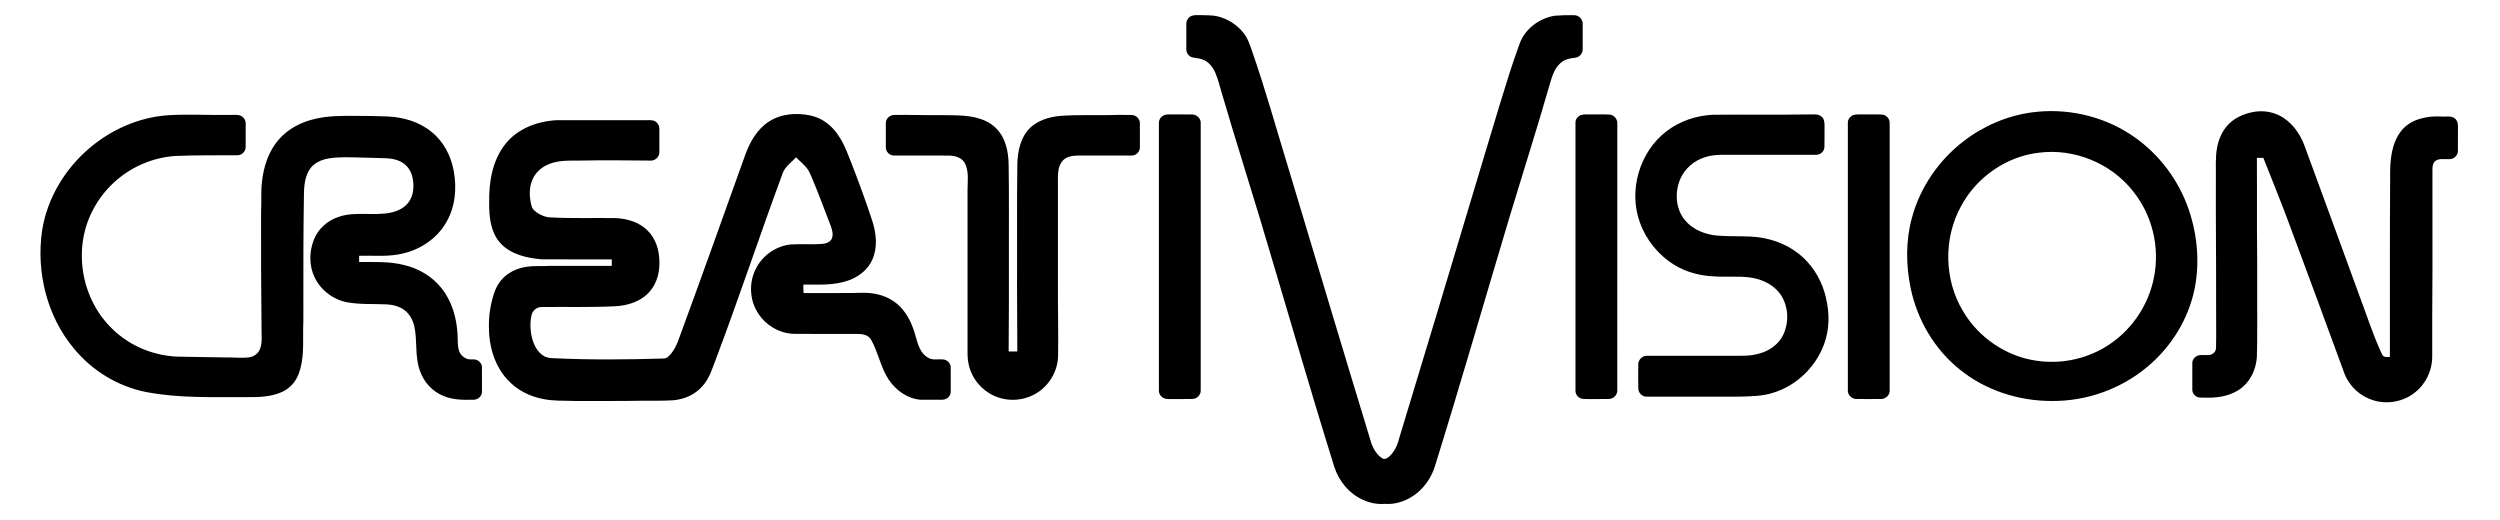
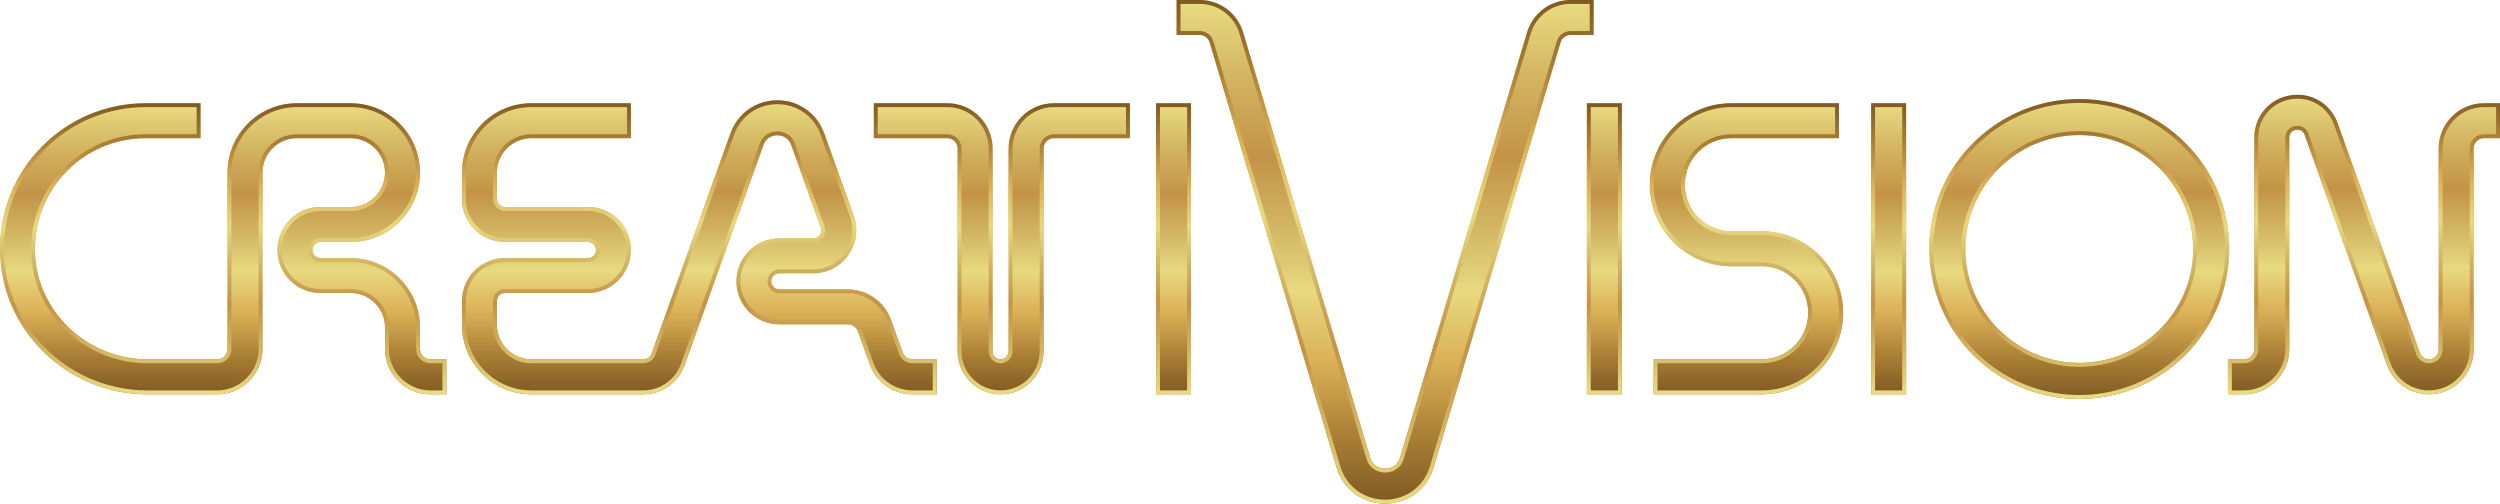
- <svg xmlns="http://www.w3.org/2000/svg" width="2600pt" height="540pt" viewBox="0 0 2600 540" version="1.1">
-   <g id="#000000ff">
-     <path fill="#000000" opacity="1.00" d=" M 1239.29 16.47 C 1242.72 15.34 1246.41 15.80 1249.97 15.76 C 1255.34 16.08 1260.81 15.65 1266.09 16.96 C 1276.39 19.39 1285.82 25.27 1292.58 33.41 C 1297.46 38.99 1299.67 46.16 1302.10 53.01 C 1315.86 92.48 1327.05 132.77 1339.29 172.73 C 1368.29 269.00 1397.03 365.35 1426.38 461.51 C 1428.59 467.34 1432.07 473.12 1437.43 476.53 C 1439.90 478.30 1442.87 476.61 1444.76 474.81 C 1449.98 470.07 1453.18 463.52 1454.87 456.75 C 1481.29 369.94 1507.34 283.02 1533.44 196.12 C 1545.48 156.54 1557.03 116.82 1569.48 77.37 C 1572.88 66.63 1576.58 55.98 1580.43 45.39 C 1585.95 29.97 1600.92 18.95 1616.85 16.36 C 1623.54 15.80 1630.29 15.65 1637.02 15.80 C 1641.86 15.68 1646.24 20.07 1645.99 24.94 C 1646.01 33.63 1646.01 42.33 1645.99 51.02 C 1646.20 55.52 1642.51 59.77 1638.00 60.04 C 1633.26 60.62 1628.34 61.39 1624.45 64.36 C 1617.37 69.49 1614.46 78.23 1612.16 86.28 C 1598.57 133.59 1583.58 180.48 1569.37 227.60 C 1543.74 312.99 1519.14 398.69 1492.66 483.83 C 1488.75 497.05 1480.32 509.12 1468.55 516.47 C 1460.11 521.84 1450.09 524.81 1440.06 524.01 C 1424.67 525.25 1409.48 517.88 1399.47 506.43 C 1394.16 500.36 1390.13 493.20 1387.66 485.53 C 1360.87 399.57 1336.07 313.00 1310.16 226.77 C 1297.36 184.28 1283.89 142.00 1271.43 99.41 C 1268.88 91.36 1267.18 82.99 1263.74 75.24 C 1261.10 69.34 1256.62 63.84 1250.31 61.72 C 1246.77 60.43 1242.93 60.50 1239.33 59.50 C 1235.92 58.20 1233.62 54.59 1233.77 50.95 C 1233.73 42.29 1233.72 33.63 1233.77 24.98 C 1233.63 21.35 1235.95 17.85 1239.29 16.47 Z" />
-     <path fill="#000000" opacity="1.00" d=" M 2113.50 116.84 C 2148.24 112.23 2184.60 119.96 2214.18 138.84 C 2241.50 156.08 2262.76 182.48 2274.34 212.60 C 2284.94 240.42 2288.27 271.28 2282.36 300.54 C 2275.83 332.26 2257.79 361.25 2232.87 381.80 C 2205.42 404.70 2169.71 417.36 2133.97 417.02 C 2099.51 417.11 2064.73 406.00 2037.91 384.09 C 2011.83 363.16 1994.02 332.70 1987.17 300.08 C 1982.13 275.92 1981.82 250.47 1988.38 226.56 C 1996.87 194.90 2016.41 166.48 2042.43 146.63 C 2063.00 130.77 2087.73 120.28 2113.50 116.84 M 2120.54 158.80 C 2086.49 162.67 2055.42 184.42 2039.40 214.59 C 2021.11 247.93 2021.83 290.79 2041.43 323.40 C 2057.45 350.91 2086.26 370.59 2117.81 375.13 C 2142.23 378.83 2167.88 373.90 2189.07 361.16 C 2215.50 345.56 2234.55 318.22 2240.19 288.06 C 2246.42 256.77 2238.16 222.90 2217.84 198.24 C 2195.00 169.56 2156.91 154.12 2120.54 158.80 Z" />
-     <path fill="#000000" opacity="1.00" d=" M 2342.04 116.75 C 2351.39 114.69 2361.45 115.67 2370.09 119.89 C 2382.91 126.14 2391.86 138.41 2396.69 151.56 C 2416.10 204.12 2435.22 256.79 2454.47 309.41 C 2461.48 328.01 2467.56 346.98 2475.77 365.11 C 2476.74 367.10 2477.40 369.47 2479.31 370.82 C 2481.25 371.54 2483.41 371.15 2485.49 371.28 C 2485.56 308.87 2485.32 246.45 2485.75 184.04 C 2485.57 167.40 2486.72 149.05 2497.71 135.60 C 2507.62 123.61 2524.26 120.39 2539.07 121.17 C 2543.84 121.70 2549.49 119.89 2553.42 123.53 C 2556.45 126.09 2556.36 130.34 2556.27 133.96 C 2556.17 141.63 2556.33 149.30 2556.22 156.97 C 2556.28 161.81 2551.74 165.85 2546.98 165.52 C 2542.36 165.87 2537.18 164.38 2533.09 167.17 C 2530.26 169.13 2529.70 172.82 2529.74 176.01 C 2529.76 212.00 2529.75 247.98 2529.75 283.96 C 2529.56 312.95 2529.40 341.95 2529.51 370.95 C 2529.56 385.33 2522.73 399.55 2511.33 408.34 C 2499.47 417.84 2482.90 420.73 2468.42 416.36 C 2455.09 412.41 2443.79 402.24 2438.54 389.37 C 2419.56 337.21 2400.17 285.20 2380.87 233.16 C 2372.33 209.99 2362.92 187.16 2353.88 164.19 C 2351.62 164.22 2349.38 164.22 2347.17 164.19 C 2347.36 189.47 2347.19 214.76 2347.25 240.05 C 2347.63 264.01 2347.47 287.98 2347.50 311.95 C 2347.37 331.61 2347.81 351.29 2347.15 370.94 C 2346.42 385.16 2339.20 399.38 2326.59 406.55 C 2316.22 412.65 2303.82 413.98 2292.01 413.54 C 2289.46 413.41 2286.70 413.87 2284.44 412.49 C 2281.73 411.08 2279.89 408.11 2280.01 405.05 C 2279.98 396.00 2279.99 386.96 2280.00 377.91 C 2279.78 373.53 2283.66 369.56 2287.98 369.33 C 2291.27 369.04 2294.60 369.48 2297.91 369.12 C 2301.40 368.70 2304.50 365.71 2304.67 362.13 C 2305.06 345.76 2304.64 329.40 2304.75 313.02 C 2304.88 270.35 2304.30 227.69 2304.50 185.02 C 2304.70 174.71 2303.80 164.30 2305.68 154.09 C 2307.18 145.48 2310.62 137.04 2316.51 130.49 C 2323.09 123.10 2332.45 118.70 2342.04 116.75 Z" />
-     <path fill="#000000" opacity="1.00" d=" M 176.06 119.75 C 196.38 118.64 216.72 119.83 237.05 119.50 C 241.32 119.69 245.72 118.94 249.88 120.13 C 253.40 121.48 255.79 125.20 255.51 128.97 C 255.48 136.99 255.55 145.01 255.48 153.03 C 255.48 157.49 251.51 161.51 247.04 161.49 C 225.34 161.52 203.64 161.32 181.97 162.21 C 159.99 163.80 138.62 172.55 121.85 186.84 C 103.37 202.39 90.45 224.55 86.52 248.43 C 82.66 271.68 86.69 296.23 97.89 316.98 C 108.04 336.08 124.47 351.72 144.03 360.95 C 156.50 366.86 170.16 370.19 183.93 370.88 C 201.28 371.39 218.64 371.33 236.00 371.75 C 243.32 371.62 250.66 372.53 257.96 371.81 C 262.90 371.28 267.83 368.60 269.94 363.94 C 273.46 356.43 271.68 347.98 272.00 340.01 C 271.52 300.01 271.40 259.99 271.52 219.98 C 272.14 209.62 271.16 199.21 272.47 188.90 C 274.18 173.07 279.38 157.10 290.04 144.98 C 299.75 133.78 313.57 126.82 327.87 123.56 C 341.32 120.37 355.23 120.47 368.96 120.50 C 380.35 120.42 391.73 120.73 403.12 121.13 C 419.45 121.84 436.06 126.68 448.83 137.19 C 461.34 147.24 469.19 162.29 471.91 177.97 C 475.27 196.09 473.39 215.74 463.79 231.77 C 454.46 247.72 438.12 258.92 420.30 263.31 C 405.03 267.44 389.11 265.59 373.50 266.00 C 373.50 268.16 373.50 270.33 373.50 272.49 C 389.04 272.62 404.86 271.70 420.07 275.57 C 435.27 279.15 449.59 287.43 459.26 299.82 C 469.90 313.13 474.78 330.18 475.81 346.99 C 476.25 352.86 475.53 358.94 477.35 364.64 C 478.67 368.89 482.30 372.09 486.45 373.50 C 489.72 374.20 493.29 373.09 496.41 374.62 C 499.13 376.00 501.30 378.84 501.23 381.99 C 501.29 390.32 501.23 398.66 501.26 406.99 C 501.57 411.54 497.47 415.53 493.04 415.69 C 482.31 416.00 471.16 416.06 461.09 411.76 C 449.57 407.11 440.59 397.14 436.64 385.42 C 431.20 370.50 434.29 354.25 430.79 338.97 C 429.24 332.62 425.94 326.47 420.61 322.53 C 415.29 318.53 408.56 316.86 402.01 316.55 C 388.38 315.90 374.62 316.81 361.13 314.41 C 346.68 311.65 333.64 301.95 327.30 288.62 C 321.33 276.46 321.44 261.85 326.38 249.37 C 330.81 237.94 340.79 229.12 352.41 225.47 C 370.08 219.46 389.04 224.98 407.02 221.00 C 414.22 219.37 421.42 215.77 425.57 209.44 C 430.29 202.31 430.79 193.17 429.08 184.99 C 427.99 179.40 425.09 174.08 420.55 170.56 C 415.32 166.38 408.48 164.93 401.95 164.59 C 387.31 164.26 372.68 163.61 358.05 163.53 C 347.20 163.82 335.15 164.09 326.35 171.33 C 318.11 178.28 316.47 189.76 316.14 199.91 C 315.49 237.60 315.44 275.30 315.50 313.00 C 315.43 322.67 315.69 332.34 315.26 342.00 C 315.12 357.61 316.31 373.82 310.67 388.71 C 307.51 397.39 300.74 404.72 292.11 408.14 C 281.08 412.81 268.84 413.11 257.04 413.00 C 221.96 412.82 186.52 414.38 151.88 407.69 C 122.55 401.92 95.66 385.41 76.74 362.33 C 48.68 328.68 37.48 282.60 43.82 239.56 C 49.02 206.50 67.25 176.13 92.55 154.48 C 115.76 134.47 145.36 121.58 176.06 119.75 Z" />
-     <path fill="#000000" opacity="1.00" d=" M 799.58 126.51 C 812.26 118.17 828.46 117.04 843.01 120.14 C 854.79 122.68 865.00 130.40 871.58 140.37 C 878.10 149.68 881.82 160.49 885.99 170.96 C 893.54 190.37 900.66 209.95 907.19 229.73 C 911.30 242.47 912.86 256.85 907.47 269.46 C 903.04 280.10 893.34 287.78 882.65 291.55 C 867.58 297.12 851.26 295.82 835.51 296.00 C 835.43 298.93 835.45 301.87 835.73 304.79 C 850.49 304.69 865.24 304.78 880.00 304.75 C 890.01 304.97 900.12 303.59 910.04 305.57 C 919.80 307.25 929.11 311.80 936.07 318.90 C 944.55 327.47 949.40 338.91 952.44 350.41 C 954.74 358.36 957.24 367.64 965.08 371.90 C 969.49 374.91 974.98 373.37 979.94 373.76 C 984.40 373.55 988.74 377.42 988.73 381.94 C 988.82 389.28 988.68 396.63 988.78 403.98 C 988.73 406.52 989.08 409.33 987.55 411.55 C 985.81 414.49 982.33 415.93 979.02 415.76 C 971.70 415.72 964.38 415.82 957.06 415.72 C 943.57 414.49 931.65 405.89 924.28 394.81 C 915.73 382.05 913.46 366.33 905.83 353.12 C 903.08 348.25 897.10 347.32 892.01 347.29 C 873.03 347.19 854.05 347.28 835.08 347.25 C 829.43 347.20 823.70 347.60 818.15 346.32 C 804.53 343.61 792.46 334.30 786.20 321.94 C 779.47 309.04 779.35 292.94 785.87 279.94 C 792.54 266.07 806.54 256.07 821.83 254.27 C 832.89 253.48 844.02 254.55 855.09 253.66 C 858.96 253.37 863.35 251.91 865.10 248.13 C 866.98 243.61 865.29 238.65 863.74 234.30 C 857.22 217.77 851.29 201.00 844.27 184.67 C 842.81 181.29 841.48 177.77 839.14 174.88 C 835.83 170.71 831.56 167.44 827.93 163.57 C 823.31 168.71 817.10 172.72 814.31 179.27 C 790.49 243.57 768.99 308.72 744.77 372.87 C 740.94 382.79 737.97 393.48 730.59 401.49 C 722.98 410.47 711.46 415.40 699.87 416.32 C 689.25 416.91 678.61 416.74 667.98 416.74 C 644.67 417.26 621.33 416.88 598.01 417.01 C 586.99 416.56 575.85 417.25 564.98 414.99 C 550.74 412.33 537.13 405.38 527.43 394.50 C 514.15 379.79 508.33 359.53 508.48 340.00 C 508.23 328.42 510.08 316.83 513.57 305.81 C 515.77 298.75 519.66 292.12 525.31 287.28 C 531.61 281.79 539.67 278.59 547.90 277.44 C 555.87 276.25 563.93 277.05 571.95 276.52 C 593.38 276.46 614.81 276.53 636.24 276.49 C 636.24 274.24 636.24 271.99 636.26 269.74 C 611.83 269.72 587.40 269.84 562.98 269.69 C 547.66 268.29 531.02 264.60 520.28 252.72 C 510.18 241.43 508.62 225.46 508.74 210.96 C 508.35 189.60 511.98 166.75 525.70 149.63 C 538.39 133.60 559.06 126.03 578.98 125.00 C 609.98 124.98 640.98 125.02 671.98 124.98 C 674.56 125.03 677.22 124.74 679.73 125.49 C 683.26 126.63 685.87 130.21 685.74 133.94 C 685.76 141.98 685.77 150.02 685.74 158.06 C 686.00 163.20 681.10 167.57 676.04 167.01 C 651.70 166.77 627.35 166.49 603.01 167.01 C 591.71 167.09 579.82 166.43 569.31 171.36 C 562.02 174.60 555.96 180.64 553.18 188.17 C 550.04 196.41 550.59 205.58 552.76 214.00 C 553.34 216.98 555.70 219.11 558.04 220.84 C 562.41 223.97 567.66 226.02 573.07 226.12 C 595.34 227.28 617.64 226.50 639.92 226.80 C 652.00 227.31 664.63 230.88 673.35 239.67 C 682.03 247.97 685.67 260.27 685.77 272.03 C 686.12 282.82 683.33 294.05 676.31 302.46 C 667.34 313.46 652.80 318.01 639.04 318.55 C 613.80 319.76 588.51 319.00 563.26 319.32 C 558.24 319.21 553.90 322.90 552.82 327.72 C 550.94 335.87 551.45 344.53 553.60 352.59 C 555.55 359.29 558.97 366.08 565.05 369.91 C 567.96 371.83 571.50 372.43 574.93 372.51 C 612.95 374.34 651.04 374.02 689.08 372.88 C 691.16 372.86 693.38 372.51 694.92 370.96 C 700.74 365.64 704.05 358.21 706.59 350.88 C 729.80 287.72 752.38 224.33 775.08 160.98 C 779.90 147.63 787.42 134.43 799.58 126.51 Z" />
-     <path fill="#000000" opacity="1.00" d=" M 1211.44 119.51 C 1214.22 118.77 1217.13 119.03 1219.98 118.99 C 1226.67 119.09 1233.36 118.85 1240.05 119.08 C 1244.69 119.10 1248.95 123.19 1248.74 127.91 C 1248.76 220.64 1248.76 313.37 1248.74 406.10 C 1248.94 410.79 1244.72 414.87 1240.11 414.91 C 1233.07 415.16 1226.03 414.90 1219.01 415.02 C 1216.47 414.98 1213.89 415.16 1211.43 414.49 C 1207.84 413.40 1205.07 409.83 1205.26 406.03 C 1205.24 313.33 1205.24 220.62 1205.26 127.92 C 1205.09 124.13 1207.87 120.59 1211.44 119.51 Z" />
-     <path fill="#000000" opacity="1.00" d=" M 1644.42 119.57 C 1647.84 118.63 1651.45 119.09 1654.97 119.00 C 1661.35 119.13 1667.75 118.75 1674.12 119.17 C 1678.90 119.57 1682.47 124.28 1682.01 128.99 C 1681.97 221.34 1682.04 313.69 1681.98 406.04 C 1682.10 410.79 1677.87 414.94 1673.16 414.93 C 1666.10 415.14 1659.03 414.91 1651.98 415.02 C 1648.99 414.94 1645.80 415.33 1643.08 413.87 C 1640.19 412.45 1638.33 409.23 1638.49 406.03 C 1638.51 313.33 1638.50 220.64 1638.49 127.95 C 1638.30 124.23 1640.85 120.64 1644.42 119.57 Z" />
-     <path fill="#000000" opacity="1.00" d=" M 1782.21 119.32 C 1815.11 119.04 1848.03 119.54 1880.93 119.00 C 1885.49 119.20 1890.92 118.01 1894.60 121.48 C 1897.58 124.10 1897.56 128.35 1897.53 132.01 C 1897.39 138.98 1897.67 145.96 1897.40 152.93 C 1897.36 157.75 1892.65 161.39 1888.02 161.01 C 1857.01 160.99 1826.00 161.01 1794.99 161.00 C 1787.54 160.80 1779.97 161.21 1772.86 163.59 C 1761.91 167.05 1752.41 175.13 1747.72 185.67 C 1741.44 199.65 1742.46 217.46 1752.67 229.36 C 1760.87 239.11 1773.57 243.90 1786.00 245.03 C 1797.64 245.98 1809.34 245.43 1821.01 246.04 C 1838.70 246.93 1856.41 252.66 1870.41 263.71 C 1883.35 273.82 1892.75 288.14 1897.44 303.84 C 1902.13 319.66 1903.41 336.89 1898.69 352.87 C 1891.13 379.13 1869.67 400.94 1843.42 408.67 C 1832.60 412.07 1821.16 412.12 1809.94 412.50 C 1777.64 412.51 1745.33 412.48 1713.03 412.52 C 1708.22 412.91 1703.77 408.72 1703.83 403.91 C 1703.66 395.60 1703.72 387.27 1703.80 378.96 C 1703.74 374.14 1708.04 369.81 1712.90 370.03 C 1741.59 369.96 1770.30 370.02 1799.00 370.00 C 1809.31 369.90 1819.86 370.73 1829.87 367.64 C 1840.42 364.79 1850.16 357.82 1854.79 347.72 C 1861.35 333.37 1859.79 314.94 1849.13 302.93 C 1841.54 294.34 1830.30 289.87 1819.13 288.44 C 1806.82 287.01 1794.42 288.34 1782.09 287.41 C 1767.86 286.75 1753.62 283.07 1741.44 275.53 C 1724.92 265.49 1712.01 249.63 1705.52 231.42 C 1693.27 198.16 1705.12 157.66 1733.43 136.31 C 1747.36 125.66 1764.75 119.98 1782.21 119.32 Z" />
-     <path fill="#000000" opacity="1.00" d=" M 1927.49 119.64 C 1930.87 118.64 1934.47 119.07 1937.97 119.00 C 1944.34 119.11 1950.74 118.80 1957.12 119.13 C 1961.61 119.34 1965.51 123.49 1965.26 128.01 C 1965.25 220.68 1965.25 313.34 1965.26 406.00 C 1965.54 410.93 1960.96 415.14 1956.13 414.95 C 1947.69 415.03 1939.24 415.06 1930.81 414.94 C 1926.01 415.08 1921.46 410.84 1921.76 405.96 C 1921.75 313.29 1921.74 220.61 1921.76 127.94 C 1921.55 124.29 1924.17 120.93 1927.49 119.64 Z" />
-     <path fill="#000000" opacity="1.00" d=" M 921.26 127.99 C 921.21 123.36 925.52 119.48 930.07 119.56 C 946.71 119.24 963.33 119.98 979.97 119.74 C 995.14 120.05 1011.10 119.21 1025.18 125.89 C 1034.26 130.00 1041.35 137.88 1044.79 147.20 C 1047.97 155.41 1049.03 164.31 1049.01 173.06 C 1049.50 204.35 1049.14 235.65 1049.25 266.94 C 1049.26 299.79 1049.32 332.65 1049.00 365.49 C 1051.99 365.50 1054.99 365.50 1058.00 365.49 C 1058.08 335.67 1057.55 305.86 1057.75 276.04 C 1057.85 243.03 1057.51 210.02 1058.00 177.02 C 1057.73 162.75 1059.36 147.17 1068.77 135.74 C 1077.30 125.41 1091.00 121.41 1103.90 120.40 C 1119.56 119.42 1135.27 119.85 1150.96 119.74 C 1159.60 119.39 1168.26 119.43 1176.91 119.57 C 1181.35 119.63 1185.48 123.47 1185.47 127.99 C 1185.55 136.32 1185.49 144.67 1185.49 153.00 C 1185.70 157.57 1181.64 161.87 1177.05 161.73 C 1158.37 161.79 1139.69 161.72 1121.01 161.76 C 1114.95 161.81 1108.00 162.95 1104.26 168.27 C 1099.78 174.55 1100.22 182.68 1100.25 190.02 C 1100.25 226.36 1100.25 262.69 1100.25 299.03 C 1100.13 322.99 1100.83 346.95 1100.40 370.91 C 1099.84 385.56 1091.93 399.59 1079.77 407.74 C 1067.67 416.09 1051.57 418.05 1037.74 413.18 C 1022.36 407.90 1010.24 394.07 1007.21 378.07 C 1005.90 371.81 1006.29 365.40 1006.25 359.06 C 1006.25 305.03 1006.25 251.00 1006.25 196.98 C 1006.33 187.87 1007.81 178.04 1003.40 169.63 C 1000.21 163.79 993.17 161.85 986.95 161.80 C 967.95 161.68 948.94 161.79 929.94 161.76 C 925.33 161.97 921.06 157.74 921.26 153.12 C 921.23 144.74 921.22 136.37 921.26 127.99 Z" />
-   </g>
+ <svg xmlns="http://www.w3.org/2000/svg" xmlns:xlink="http://www.w3.org/1999/xlink" id="Layer_1" data-name="Layer 1" viewBox="0 0 3839.002 773.36">
+   <defs>
+     <linearGradient id="Dégradé_sans_nom" x1="342.704" y1="168.42" x2="342.704" y2="615.38" gradientTransform="matrix(1, 0, 0, -1, 0, 773.8898)" gradientUnits="userSpaceOnUse">
+       <stop offset="0" stop-color="#7f5923" />
+       <stop offset="0.144" stop-color="#ad8237" />
+       <stop offset="0.279" stop-color="#dab056" />
+       <stop offset="0.422" stop-color="#e8d97f" />
+       <stop offset="0.549" stop-color="#d2b664" />
+       <stop offset="0.689" stop-color="#c39346" />
+       <stop offset="0.845" stop-color="#d3b461" />
+       <stop offset="1" stop-color="#e9dc81" />
+     </linearGradient>
+     <linearGradient id="Dégradé_sans_nom_2" x1="342.704" y1="615.4" x2="342.704" y2="168.42" xlink:href="#Dégradé_sans_nom" />
+     <linearGradient id="Dégradé_sans_nom_3" x1="1538.475" y1="168.42" x2="1538.475" y2="615.4" xlink:href="#Dégradé_sans_nom" />
+     <linearGradient id="Dégradé_sans_nom_4" x1="1538.465" y1="615.4" x2="1538.465" y2="168.42" xlink:href="#Dégradé_sans_nom" />
+     <linearGradient id="Dégradé_sans_nom_5" x1="2900.19" y1="168.43" x2="2900.19" y2="615.4" gradientTransform="matrix(1, 0, 0, -1, 0.00221, 773.8898)" xlink:href="#Dégradé_sans_nom" />
+     <linearGradient id="Dégradé_sans_nom_6" x1="2900.19" y1="615.4" x2="2900.19" y2="168.43" xlink:href="#Dégradé_sans_nom" />
+     <linearGradient id="Dégradé_sans_nom_7" x1="1802.08" y1="168.43" x2="1802.08" y2="615.4" gradientTransform="matrix(1, 0, 0, -1, 0.00221, 773.8898)" xlink:href="#Dégradé_sans_nom" />
+     <linearGradient id="Dégradé_sans_nom_8" x1="1802.08" y1="615.4" x2="1802.08" y2="168.43" xlink:href="#Dégradé_sans_nom" />
+     <linearGradient id="Dégradé_sans_nom_9" x1="2463.65" y1="168.43" x2="2463.65" y2="615.4" gradientTransform="matrix(1, 0, 0, -1, 0.00221, 773.8898)" xlink:href="#Dégradé_sans_nom" />
+     <linearGradient id="Dégradé_sans_nom_10" x1="2463.65" y1="615.4" x2="2463.65" y2="168.43" xlink:href="#Dégradé_sans_nom" />
+     <linearGradient id="Dégradé_sans_nom_11" x1="1073.865" y1="168.41" x2="1073.865" y2="619.87" xlink:href="#Dégradé_sans_nom" />
+     <linearGradient id="Dégradé_sans_nom_12" x1="1073.865" y1="619.88" x2="1073.865" y2="168.41" xlink:href="#Dégradé_sans_nom" />
+     <linearGradient id="Dégradé_sans_nom_13" x1="2126.965" y1="0.53" x2="2126.965" y2="773.89" xlink:href="#Dégradé_sans_nom" />
+     <linearGradient id="Dégradé_sans_nom_14" x1="2126.965" y1="773.89" x2="2126.965" y2="0.53" xlink:href="#Dégradé_sans_nom" />
+     <linearGradient id="Dégradé_sans_nom_15" x1="2681.92" y1="168.43" x2="2681.92" y2="615.39" xlink:href="#Dégradé_sans_nom" />
+     <linearGradient id="Dégradé_sans_nom_16" x1="2681.91" y1="615.4" x2="2681.91" y2="168.44" xlink:href="#Dégradé_sans_nom" />
+     <linearGradient id="Dégradé_sans_nom_17" x1="3192.93" y1="161.29" x2="3192.93" y2="621.81" xlink:href="#Dégradé_sans_nom" />
+     <linearGradient id="Dégradé_sans_nom_18" x1="3192.93" y1="621.81" x2="3192.93" y2="161.29" xlink:href="#Dégradé_sans_nom" />
+     <linearGradient id="Dégradé_sans_nom_19" x1="3630.12" y1="168.42" x2="3630.12" y2="628.34" xlink:href="#Dégradé_sans_nom" />
+     <linearGradient id="Dégradé_sans_nom_20" x1="3630.12" y1="628.34" x2="3630.12" y2="168.42" xlink:href="#Dégradé_sans_nom" />
+   </defs>
+   <path d="M644.94,535.91V502.8A106.677,106.677,0,0,0,538.38,396.24H492.11a12.305,12.305,0,0,1,0-24.61h46.27a106.56,106.56,0,1,0,0-213.12H455.92A106.686,106.686,0,0,0,349.35,265.07V535.92a15.857,15.857,0,0,1-15.84,15.84H226.72a173.927,173.927,0,0,1-121.07-48.71c-32.73-31.45-51.17-73.41-51.91-118.14a169.766,169.766,0,0,1,169.74-172.68h84.47v-53.72H223.48A223.479,223.479,0,0,0,.03,385.79c.99,59.15,25.28,114.54,68.4,155.98a227.353,227.353,0,0,0,158.29,63.7H333.51a69.639,69.639,0,0,0,69.56-69.56V265.06a52.901,52.901,0,0,1,52.84-52.84h82.46a52.84,52.84,0,1,1,0,105.68H492.1a66.025,66.025,0,1,0,0,132.05h46.27a52.901,52.901,0,0,1,52.84,52.84V535.9a69.639,69.639,0,0,0,69.56,69.56h24.64V551.74H660.77A15.84,15.84,0,0,1,644.94,535.91Z" transform="translate(0.00221 0)" style="fill:url(#Dégradé_sans_nom)" />
+   <path d="M538.38,164.49a100.56,100.56,0,1,1,0,201.12H492.11a18.305,18.305,0,0,0,0,36.61h46.27A100.673,100.673,0,0,1,638.94,502.78v33.11a21.868,21.868,0,0,0,21.84,21.84h18.64v41.72H660.78a63.628,63.628,0,0,1-63.56-63.56V502.8a58.906,58.906,0,0,0-58.84-58.84H492.11a60.025,60.025,0,1,1,0-120.05h46.27a58.84,58.84,0,1,0,0-117.68H455.92a58.906,58.906,0,0,0-58.84,58.84V535.92a63.628,63.628,0,0,1-63.56,63.56H226.72A221.425,221.425,0,0,1,72.59,537.46C30.63,497.14,6.99,443.24,6.03,385.7A217.487,217.487,0,0,1,223.48,164.5h78.47v41.72H223.48A175.776,175.776,0,0,0,47.73,385c.77,46.34,19.86,89.8,53.75,122.37A179.875,179.875,0,0,0,226.7,557.76H333.49a21.868,21.868,0,0,0,21.84-21.84V265.06A100.675,100.675,0,0,1,455.9,164.5h82.48m0-6.01H455.92A106.686,106.686,0,0,0,349.35,265.05V535.9a15.857,15.857,0,0,1-15.84,15.84H226.72a173.927,173.927,0,0,1-121.07-48.71c-32.73-31.45-51.17-73.41-51.91-118.14a169.766,169.766,0,0,1,169.74-172.68h84.47v-53.72H223.48A223.48,223.48,0,0,0,.03,385.79c.99,59.15,25.28,114.54,68.4,155.98a227.353,227.353,0,0,0,158.29,63.7H333.51a69.639,69.639,0,0,0,69.56-69.56V265.06a52.901,52.901,0,0,1,52.84-52.84h82.46a52.84,52.84,0,1,1,0,105.68H492.1a66.025,66.025,0,1,0,0,132.05h46.27a52.901,52.901,0,0,1,52.84,52.84V535.9a69.639,69.639,0,0,0,69.56,69.56h24.64V551.74H660.77a15.857,15.857,0,0,1-15.84-15.84V502.8A106.677,106.677,0,0,0,538.37,396.24H492.1a12.305,12.305,0,0,1,0-24.61h46.27a106.57,106.57,0,0,0,.01-213.14Z" transform="translate(0.00221 0)" style="fill:url(#Dégradé_sans_nom_2)" />
+   <path d="M1548.82,228.05V539.44a12.3,12.3,0,0,1-24.6,0V228.05a69.639,69.639,0,0,0-69.56-69.56H1341.84v53.72h112.82a15.857,15.857,0,0,1,15.84,15.84V539.44a66.03,66.03,0,0,0,132.06-0V228.05a15.857,15.857,0,0,1,15.84-15.84h116.71V158.49h-116.71A69.644,69.644,0,0,0,1548.82,228.05Z" transform="translate(0.00221 0)" style="fill:url(#Dégradé_sans_nom_3)" />
+   <path d="M1729.08,164.49v41.72H1618.37a21.868,21.868,0,0,0-21.84,21.84V539.44a60.03,60.03,0,0,1-120.06-0V228.05a21.868,21.868,0,0,0-21.84-21.84H1347.81V164.49H1454.63a63.628,63.628,0,0,1,63.56,63.56V539.44a18.3,18.3,0,0,0,36.6,0V228.05a63.628,63.628,0,0,1,63.56-63.56H1729.08m6-6H1618.37a69.639,69.639,0,0,0-69.56,69.56V539.44a12.3,12.3,0,0,1-24.6,0V228.05a69.639,69.639,0,0,0-69.56-69.56H1341.83v53.72H1454.65a15.857,15.857,0,0,1,15.84,15.84V539.44a66.03,66.03,0,0,0,132.06-0V228.05a15.857,15.857,0,0,1,15.84-15.84h116.71V158.49Z" transform="translate(0.00221 0)" style="fill:url(#Dégradé_sans_nom_4)" />
+   <rect x="2873.332" y="158.49" width="53.72" height="446.97" style="fill:url(#Dégradé_sans_nom_5)" />
+   <path d="M2921.05,164.49V599.46h-41.72V164.49h41.72m6-6h-53.72V605.46h53.72V158.49Z" transform="translate(0.00221 0)" style="fill:url(#Dégradé_sans_nom_6)" />
+   <rect x="1775.222" y="158.49" width="53.72" height="446.97" style="fill:url(#Dégradé_sans_nom_7)" />
+   <path d="M1822.94,164.49V599.46h-41.72V164.49h41.72m6-6h-53.72V605.46h53.72V158.49Z" transform="translate(0.00221 0)" style="fill:url(#Dégradé_sans_nom_8)" />
+   <rect x="2436.792" y="158.49" width="53.72" height="446.97" style="fill:url(#Dégradé_sans_nom_9)" />
+   <path d="M2484.51,164.49V599.46h-41.72V164.49h41.72m6-6h-53.72V605.46h53.72V158.49Z" transform="translate(0.00221 0)" style="fill:url(#Dégradé_sans_nom_10)" />
+   <path d="M1386.16,541.25l-17.89-49.97a70.992,70.992,0,0,0-66.68-46.95H1196.85a12.3,12.3,0,1,1,0-24.6h51.91A66.113,66.113,0,0,0,1311,331.34l-45.34-126.65a76.447,76.447,0,0,0-143.94,0l-121.06,338.09a13.554,13.554,0,0,1-12.74,8.97H815.96a52.912,52.912,0,0,1-52.85-52.85V462.19a12.251,12.251,0,0,1,12.23-12.24H902.82a66.035,66.035,0,0,0,65.96-65.96v-.14a66.035,66.035,0,0,0-65.96-65.96H775.35a12.244,12.244,0,0,1-12.23-12.24v-40.6a52.912,52.912,0,0,1,52.85-52.85H968.83V158.48H815.96A106.694,106.694,0,0,0,709.39,265.05v40.6a66.035,66.035,0,0,0,65.96,65.96H902.83a12.244,12.244,0,0,1,12.23,12.24V384a12.242,12.242,0,0,1-12.23,12.23H775.35a66.035,66.035,0,0,0-65.96,65.96V498.9A106.694,106.694,0,0,0,815.96,605.47H987.92a67.412,67.412,0,0,0,63.32-44.58L1172.3,222.8c5-13.97,17.64-15.06,21.39-15.06s16.39,1.09,21.39,15.06l45.34,126.64a12.389,12.389,0,0,1-11.66,16.57h-51.91a66.025,66.025,0,1,0,0,132.05h104.74a17.148,17.148,0,0,1,16.1,11.34l17.89,49.97a69.709,69.709,0,0,0,65.49,46.11h37.27v-53.72h-37.27A15.897,15.897,0,0,1,1386.16,541.25Z" transform="translate(0.00221 0)" style="fill:url(#Dégradé_sans_nom_11)" />
+   <path d="M1193.69,160.01a69.717,69.717,0,0,1,66.32,46.7l45.34,126.64a60.103,60.103,0,0,1-56.59,80.37h-51.91a18.3,18.3,0,1,0,0,36.6h104.74a64.971,64.971,0,0,1,61.03,42.97l17.89,49.97a21.886,21.886,0,0,0,20.56,14.48h31.27v41.72h-31.27a63.707,63.707,0,0,1-59.84-42.13l-17.89-49.97a23.159,23.159,0,0,0-21.75-15.32H1196.85a60.025,60.025,0,1,1,0-120.05h51.91a18.388,18.388,0,0,0,17.31-24.58l-45.34-126.64c-5.03-14.04-17.26-19.04-27.04-19.04s-22.01,5-27.04,19.04L1045.59,558.86a61.396,61.396,0,0,1-57.67,40.61H815.96A100.683,100.683,0,0,1,715.39,498.9V462.19a60.031,60.031,0,0,1,59.96-59.96H902.83A18.253,18.253,0,0,0,921.06,384v-.14a18.262,18.262,0,0,0-18.23-18.24H775.35a60.031,60.031,0,0,1-59.96-59.96v-40.6A100.69,100.69,0,0,1,815.96,164.49H962.82v41.72H815.96a58.917,58.917,0,0,0-58.85,58.85v40.6a18.262,18.262,0,0,0,18.23,18.24H902.82a60.031,60.031,0,0,1,59.96,59.96V384a60.031,60.031,0,0,1-59.96,59.96H775.35a18.255,18.255,0,0,0-18.23,18.24v36.71a58.917,58.917,0,0,0,58.85,58.85H987.93a19.565,19.565,0,0,0,18.39-12.95l121.06-338.09a69.691,69.691,0,0,1,66.31-46.71m0-6a75.65,75.65,0,0,0-71.97,50.67L1000.66,542.77a13.554,13.554,0,0,1-12.74,8.97H815.96a52.912,52.912,0,0,1-52.85-52.85V462.18a12.251,12.251,0,0,1,12.23-12.24H902.82a66.035,66.035,0,0,0,65.96-65.96v-.14a66.035,66.035,0,0,0-65.96-65.96H775.35a12.244,12.244,0,0,1-12.23-12.24v-40.6a52.912,52.912,0,0,1,52.85-52.85H968.83V158.47H815.96A106.694,106.694,0,0,0,709.39,265.04v40.6a66.035,66.035,0,0,0,65.96,65.96H902.83a12.244,12.244,0,0,1,12.23,12.24V384a12.242,12.242,0,0,1-12.23,12.23H775.35a66.035,66.035,0,0,0-65.96,65.96V498.9A106.694,106.694,0,0,0,815.96,605.47H987.92a67.412,67.412,0,0,0,63.32-44.58L1172.3,222.8c5-13.97,17.64-15.06,21.39-15.06s16.39,1.09,21.39,15.06l45.34,126.64a12.389,12.389,0,0,1-11.66,16.57h-51.91a66.025,66.025,0,1,0,0,132.05h104.74a17.148,17.148,0,0,1,16.1,11.34l17.89,49.97a69.709,69.709,0,0,0,65.49,46.11h37.27v-53.72h-37.27a15.875,15.875,0,0,1-14.91-10.5l-17.89-49.97a70.992,70.992,0,0,0-66.68-46.95h-104.74a12.3,12.3,0,1,1,0-24.6h51.91a66.113,66.113,0,0,0,62.24-88.39l-45.34-126.65a75.651,75.651,0,0,0-71.97-50.69Z" transform="translate(0.00221 0)" style="fill:url(#Dégradé_sans_nom_12)" />
+   <path d="M2447.16,0h-35.53a69.559,69.559,0,0,0-66.64,49.65L2149.97,702.5c-4.75,15.9-18.81,17.14-23.01,17.14s-18.26-1.24-23.01-17.14l-195-652.85A69.559,69.559,0,0,0,1842.3,0h-35.53V53.72h35.53a15.924,15.924,0,0,1,15.17,11.3L2052.48,717.87a76.779,76.779,0,0,0,29.68,41.59,79.146,79.146,0,0,0,89.6,0,76.706,76.706,0,0,0,29.68-41.59L2396.45,65.02a15.929,15.929,0,0,1,15.17-11.3h35.53V0Z" transform="translate(0.00221 0)" style="fill:url(#Dégradé_sans_nom_13)" />
+   <path d="M2441.16,6V47.72h-29.53A21.966,21.966,0,0,0,2390.71,63.31L2195.7,716.16a70.829,70.829,0,0,1-27.36,38.38,73.144,73.144,0,0,1-82.73,0,70.73,70.73,0,0,1-27.36-38.38L1863.22,63.31a21.966,21.966,0,0,0-20.92-15.59h-29.53V6h29.53a63.563,63.563,0,0,1,60.9,45.37l195.01,652.85c4.72,15.79,17.95,21.42,28.76,21.42s24.04-5.63,28.75-21.42L2350.73,51.37A63.563,63.563,0,0,1,2411.63,6h29.53m6-6h-35.53a69.559,69.559,0,0,0-66.64,49.65L2149.97,702.5c-4.75,15.9-18.81,17.14-23.01,17.14s-18.26-1.24-23.01-17.14l-195-652.85A69.559,69.559,0,0,0,1842.3,0h-35.53V53.72h35.53a15.924,15.924,0,0,1,15.17,11.3L2052.48,717.87a76.779,76.779,0,0,0,29.68,41.59,77.932,77.932,0,0,0,44.79,13.9h.01a77.963,77.963,0,0,0,44.8-13.9,76.706,76.706,0,0,0,29.68-41.59L2396.45,65.02a15.929,15.929,0,0,1,15.17-11.3h35.53V0Z" transform="translate(0.00221 0)" style="fill:url(#Dégradé_sans_nom_14)" />
+   <path d="M2705.22,355.12h-46.6a71.45,71.45,0,0,1,0-142.9h165.31V158.5H2658.62a125.17,125.17,0,0,0,0,250.34H2705.22a71.45,71.45,0,0,1,0,142.9H2539.34v53.72h165.88a125.17,125.17,0,0,0,0-250.34Z" transform="translate(0.00221 0)" style="fill:url(#Dégradé_sans_nom_15)" />
+   <path d="M2817.92,164.49v41.72H2658.61a77.45,77.45,0,0,0,0,154.9H2705.21a119.17,119.17,0,0,1,0,238.34H2545.33V557.73H2705.21a77.45,77.45,0,0,0,0-154.9h-46.6a119.17,119.17,0,0,1,0-238.34l159.31,0m6-6H2658.61a125.17,125.17,0,0,0,0,250.34H2705.21a71.45,71.45,0,0,1,0,142.9H2539.33v53.72H2705.21a125.17,125.17,0,0,0,0-250.34h-46.6a71.45,71.45,0,0,1,0-142.9h165.31V158.49Z" transform="translate(0.00221 0)" style="fill:url(#Dégradé_sans_nom_16)" />
+   <path d="M3355.75,219.52a230.268,230.268,0,1,0,67.44,162.82A228.747,228.747,0,0,0,3355.75,219.52ZM3192.93,557.24C3096.48,557.24,3018.02,478.78,3018.02,382.33s78.46-174.91,174.91-174.91,174.91,78.46,174.91,174.91C3367.84,478.78,3289.37,557.24,3192.93,557.24Z" transform="translate(0.00221 0)" style="fill:url(#Dégradé_sans_nom_17)" />
+   <path d="M3192.93,158.08a224.245,224.245,0,1,1-158.58,65.68,222.796,222.796,0,0,1,158.58-65.68m0,405.16c99.75,0,180.91-81.16,180.91-180.91s-81.16-180.91-180.91-180.91S3012.02,282.58,3012.02,382.33c0,99.76,81.16,180.91,180.91,180.91m0-411.16A230.254,230.254,0,1,0,3355.75,219.52a228.747,228.747,0,0,0-162.82-67.44Zm0,405.16C3096.48,557.24,3018.02,478.78,3018.02,382.33s78.46-174.91,174.91-174.91,174.91,78.46,174.91,174.91c0,96.45-78.47,174.91-174.91,174.91Z" transform="translate(0.00221 0)" style="fill:url(#Dégradé_sans_nom_18)" />
+   <path d="M3814.36,158.49a69.639,69.639,0,0,0-69.56,69.56V536.86a14.879,14.879,0,0,1-28.89,5.01L3589.68,189.3c-11.01-30.74-41.15-48.31-73.33-42.72-32.17,5.58-54.63,32.29-54.63,64.94V535.91a15.857,15.857,0,0,1-15.84,15.84H3421.24v53.72h24.64a69.639,69.639,0,0,0,69.56-69.56v-324.39c0-8.92,6.33-11.35,10.1-12.01s10.55-.5,13.56,7.9l126.24,352.58a68.602,68.602,0,0,0,133.19-23.12V228.05a15.857,15.857,0,0,1,15.84-15.84H3839V158.49Z" transform="translate(0.00221 0)" style="fill:url(#Dégradé_sans_nom_19)" />
+   <path d="M3528.19,151.55c25.27,0,47.18,15.61,55.83,39.77L3710.26,543.9a20.881,20.881,0,0,0,40.54-7.04V228.05a63.628,63.628,0,0,1,63.56-63.56H3833v41.72h-18.64A21.868,21.868,0,0,0,3792.52,228.05V536.86a62.602,62.602,0,0,1-121.54,21.1L3544.74,205.38c-2.76-7.7-8.78-12.11-16.53-12.11a21.286,21.286,0,0,0-3.7.33c-9.44,1.64-15.08,8.34-15.08,17.92V535.91a63.628,63.628,0,0,1-63.56,63.56H3427.23V557.75h18.64A21.868,21.868,0,0,0,3467.71,535.91V211.52c0-29.68,20.42-53.95,49.66-59.02a62.96,62.96,0,0,1,10.82-.95m0-6a69.402,69.402,0,0,0-11.84,1.03c-32.17,5.58-54.63,32.29-54.63,64.94V535.91a15.857,15.857,0,0,1-15.84,15.84H3421.24v53.72h24.64a69.639,69.639,0,0,0,69.56-69.56v-324.39c0-8.92,6.33-11.35,10.1-12.01a15.212,15.212,0,0,1,2.67-.24c3.75,0,8.5,1.48,10.88,8.14l126.24,352.58a68.602,68.602,0,0,0,133.19-23.12V228.05a15.857,15.857,0,0,1,15.84-15.84H3839V158.49h-24.64a69.639,69.639,0,0,0-69.56,69.56V536.86a14.879,14.879,0,0,1-28.89,5.01L3589.68,189.3c-9.64-26.92-33.97-43.75-61.49-43.75Z" transform="translate(0.00221 0)" style="fill:url(#Dégradé_sans_nom_20)" />
</svg>
